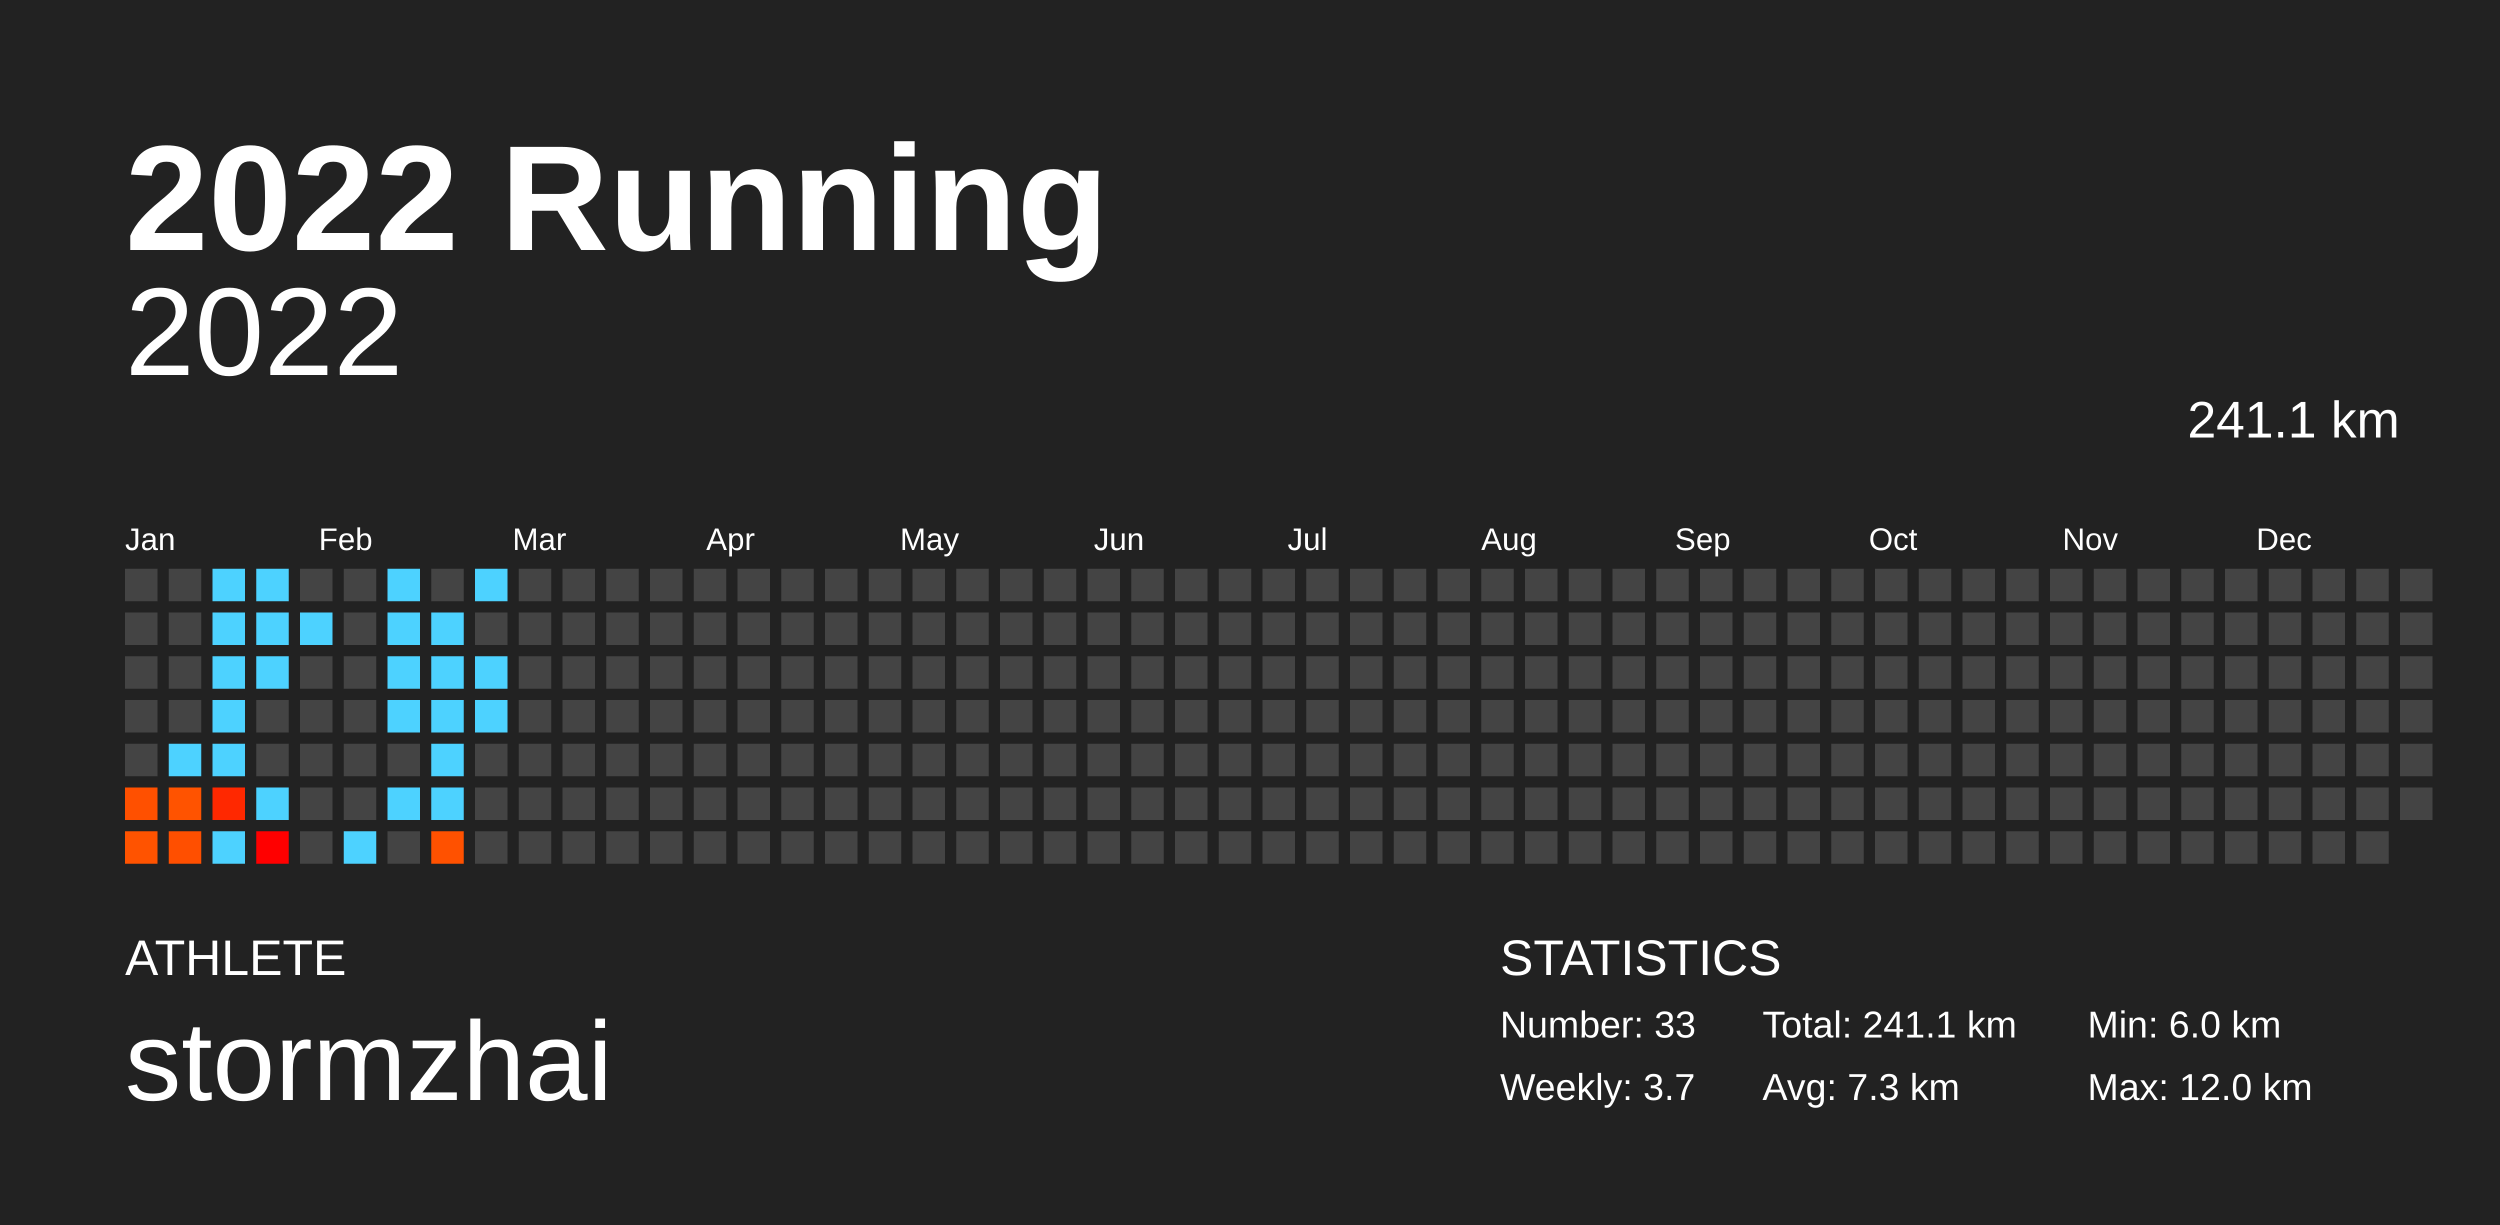
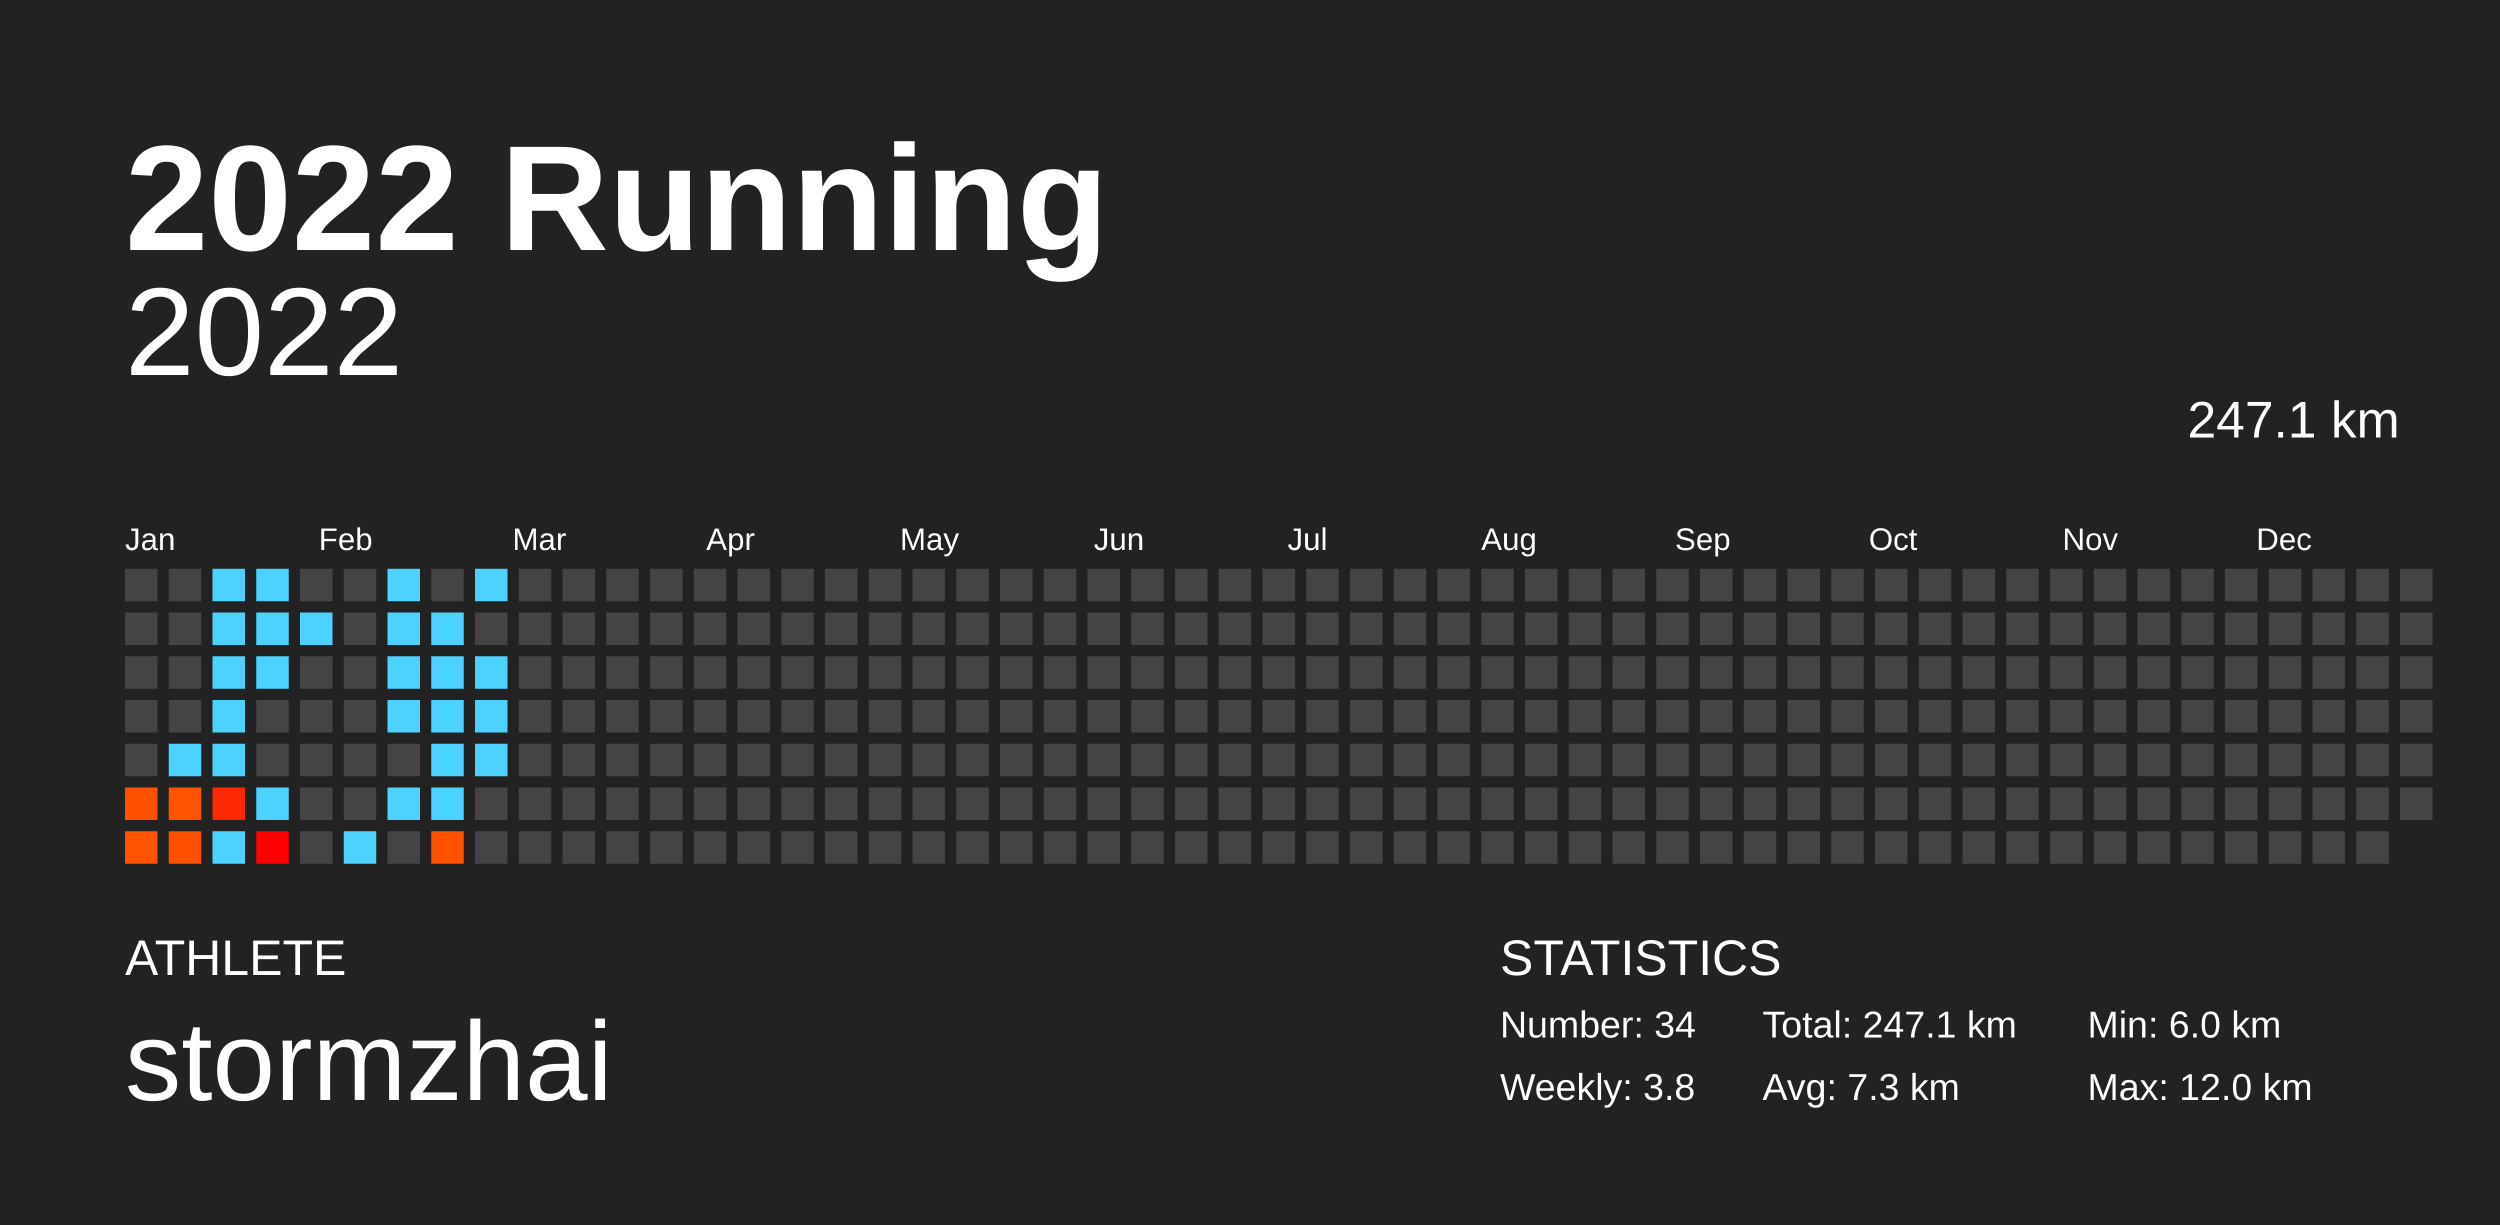
<svg xmlns="http://www.w3.org/2000/svg" baseProfile="full" height="98mm" version="1.1" viewBox="0,0,200,98" width="200mm">
  <defs />
  <rect fill="#222222" height="98" width="200" x="0" y="0" />
  <text fill="#FFFFFF" style="font-size:12px; font-family:Arial; font-weight:bold;" x="10" y="20">2022 Running</text>
  <text fill="#FFFFFF" style="font-size:4px; font-family:Arial" x="10" y="78">ATHLETE</text>
  <text fill="#FFFFFF" style="font-size:9px; font-family:Arial" x="10" y="88">stormzhai</text>
  <text fill="#FFFFFF" style="font-size:4px; font-family:Arial" x="120" y="78">STATISTICS</text>
-   <text fill="#FFFFFF" style="font-size:3px; font-family:Arial" x="120" y="83">Number: 33</text>
-   <text fill="#FFFFFF" style="font-size:3px; font-family:Arial" x="120" y="88">Weekly: 3.7</text>
-   <text fill="#FFFFFF" style="font-size:3px; font-family:Arial" x="141" y="83">Total: 241.1 km</text>
+   <text fill="#FFFFFF" style="font-size:3px; font-family:Arial" x="120" y="83">Number: 34</text>
+   <text fill="#FFFFFF" style="font-size:3px; font-family:Arial" x="120" y="88">Weekly: 3.8</text>
+   <text fill="#FFFFFF" style="font-size:3px; font-family:Arial" x="141" y="83">Total: 247.1 km</text>
  <text fill="#FFFFFF" style="font-size:3px; font-family:Arial" x="141" y="88">Avg: 7.3 km</text>
  <text fill="#FFFFFF" style="font-size:3px; font-family:Arial" x="167" y="83">Min: 6.0 km</text>
  <text fill="#FFFFFF" style="font-size:3px; font-family:Arial" x="167" y="88">Max: 12.0 km</text>
  <text alignment-baseline="hanging" fill="#FFFFFF" style="font-size:10.0px; font-family:Arial;" x="10" y="30">2022</text>
-   <text alignment-baseline="hanging" fill="#FFFFFF" style="font-size:4.125px; font-family:Arial;" x="175" y="35">241.1 km</text>
+   <text alignment-baseline="hanging" fill="#FFFFFF" style="font-size:4.125px; font-family:Arial;" x="175" y="35">247.1 km</text>
  <text fill="#FFFFFF" style="font-size:2.5px; font-family:Arial" x="10.0" y="44">Jan</text>
  <text fill="#FFFFFF" style="font-size:2.5px; font-family:Arial" x="25.5" y="44">Feb</text>
  <text fill="#FFFFFF" style="font-size:2.5px; font-family:Arial" x="41.0" y="44">Mar</text>
  <text fill="#FFFFFF" style="font-size:2.5px; font-family:Arial" x="56.5" y="44">Apr</text>
  <text fill="#FFFFFF" style="font-size:2.5px; font-family:Arial" x="72.0" y="44">May</text>
  <text fill="#FFFFFF" style="font-size:2.5px; font-family:Arial" x="87.5" y="44">Jun</text>
  <text fill="#FFFFFF" style="font-size:2.5px; font-family:Arial" x="103.0" y="44">Jul</text>
  <text fill="#FFFFFF" style="font-size:2.5px; font-family:Arial" x="118.5" y="44">Aug</text>
  <text fill="#FFFFFF" style="font-size:2.5px; font-family:Arial" x="134.0" y="44">Sep</text>
  <text fill="#FFFFFF" style="font-size:2.5px; font-family:Arial" x="149.5" y="44">Oct</text>
  <text fill="#FFFFFF" style="font-size:2.5px; font-family:Arial" x="165.0" y="44">Nov</text>
  <text fill="#FFFFFF" style="font-size:2.5px; font-family:Arial" x="180.5" y="44">Dec</text>
  <rect fill="#444444" height="2.6" width="2.6" x="10.0" y="45.5" />
  <rect fill="#444444" height="2.6" width="2.6" x="10.0" y="49.0" />
  <rect fill="#444444" height="2.6" width="2.6" x="10.0" y="52.5" />
  <rect fill="#444444" height="2.6" width="2.6" x="10.0" y="56.0" />
  <rect fill="#444444" height="2.6" width="2.6" x="10.0" y="59.5" />
  <rect fill="#ff5000" height="2.6" width="2.6" x="10.0" y="63.0" />
  <rect fill="#ff5300" height="2.6" width="2.6" x="10.0" y="66.5" />
  <rect fill="#444444" height="2.6" width="2.6" x="13.5" y="45.5" />
  <rect fill="#444444" height="2.6" width="2.6" x="13.5" y="49.0" />
  <rect fill="#444444" height="2.6" width="2.6" x="13.5" y="52.5" />
  <rect fill="#444444" height="2.6" width="2.6" x="13.5" y="56.0" />
  <rect fill="#4dd2ff" height="2.6" width="2.6" x="13.5" y="59.5" />
  <rect fill="#ff5300" height="2.6" width="2.6" x="13.5" y="63.0" />
  <rect fill="#ff4f00" height="2.6" width="2.6" x="13.5" y="66.5" />
  <rect fill="#4dd2ff" height="2.6" width="2.6" x="17.0" y="45.5" />
  <rect fill="#4dd2ff" height="2.6" width="2.6" x="17.0" y="49.0" />
  <rect fill="#4dd2ff" height="2.6" width="2.6" x="17.0" y="52.5" />
  <rect fill="#4dd2ff" height="2.6" width="2.6" x="17.0" y="56.0" />
  <rect fill="#4dd2ff" height="2.6" width="2.6" x="17.0" y="59.5" />
  <rect fill="#ff2800" height="2.6" width="2.6" x="17.0" y="63.0" />
  <rect fill="#4dd2ff" height="2.6" width="2.6" x="17.0" y="66.5" />
  <rect fill="#4dd2ff" height="2.6" width="2.6" x="20.5" y="45.5" />
  <rect fill="#4dd2ff" height="2.6" width="2.6" x="20.5" y="49.0" />
  <rect fill="#4dd2ff" height="2.6" width="2.6" x="20.5" y="52.5" />
  <rect fill="#444444" height="2.6" width="2.6" x="20.5" y="56.0" />
  <rect fill="#444444" height="2.6" width="2.6" x="20.5" y="59.5" />
  <rect fill="#4dd2ff" height="2.6" width="2.6" x="20.5" y="63.0" />
  <rect fill="#ff0000" height="2.6" width="2.6" x="20.5" y="66.5" />
  <rect fill="#444444" height="2.6" width="2.6" x="24.0" y="45.5" />
  <rect fill="#4dd2ff" height="2.6" width="2.6" x="24.0" y="49.0" />
  <rect fill="#444444" height="2.6" width="2.6" x="24.0" y="52.5" />
  <rect fill="#444444" height="2.6" width="2.6" x="24.0" y="56.0" />
  <rect fill="#444444" height="2.6" width="2.6" x="24.0" y="59.5" />
  <rect fill="#444444" height="2.6" width="2.6" x="24.0" y="63.0" />
  <rect fill="#444444" height="2.6" width="2.6" x="24.0" y="66.5" />
  <rect fill="#444444" height="2.6" width="2.6" x="27.5" y="45.5" />
  <rect fill="#444444" height="2.6" width="2.6" x="27.5" y="49.0" />
  <rect fill="#444444" height="2.6" width="2.6" x="27.5" y="52.5" />
  <rect fill="#444444" height="2.6" width="2.6" x="27.5" y="56.0" />
  <rect fill="#444444" height="2.6" width="2.6" x="27.5" y="59.5" />
  <rect fill="#444444" height="2.6" width="2.6" x="27.5" y="63.0" />
  <rect fill="#4dd2ff" height="2.6" width="2.6" x="27.5" y="66.5" />
  <rect fill="#4dd2ff" height="2.6" width="2.6" x="31.0" y="45.5" />
  <rect fill="#4dd2ff" height="2.6" width="2.6" x="31.0" y="49.0" />
  <rect fill="#4dd2ff" height="2.6" width="2.6" x="31.0" y="52.5" />
  <rect fill="#4dd2ff" height="2.6" width="2.6" x="31.0" y="56.0" />
  <rect fill="#444444" height="2.6" width="2.6" x="31.0" y="59.5" />
  <rect fill="#4dd2ff" height="2.6" width="2.6" x="31.0" y="63.0" />
  <rect fill="#444444" height="2.6" width="2.6" x="31.0" y="66.5" />
  <rect fill="#444444" height="2.6" width="2.6" x="34.5" y="45.5" />
  <rect fill="#4dd2ff" height="2.6" width="2.6" x="34.5" y="49.0" />
  <rect fill="#4dd2ff" height="2.6" width="2.6" x="34.5" y="52.5" />
  <rect fill="#4dd2ff" height="2.6" width="2.6" x="34.5" y="56.0" />
  <rect fill="#4dd2ff" height="2.6" width="2.6" x="34.5" y="59.5" />
  <rect fill="#4dd2ff" height="2.6" width="2.6" x="34.5" y="63.0" />
  <rect fill="#ff5100" height="2.6" width="2.6" x="34.5" y="66.5" />
  <rect fill="#4dd2ff" height="2.6" width="2.6" x="38.0" y="45.5" />
  <rect fill="#444444" height="2.6" width="2.6" x="38.0" y="49.0" />
  <rect fill="#4dd2ff" height="2.6" width="2.6" x="38.0" y="52.5" />
  <rect fill="#4dd2ff" height="2.6" width="2.6" x="38.0" y="56.0" />
-   <rect fill="#444444" height="2.6" width="2.6" x="38.0" y="59.5" />
+   <rect fill="#4dd2ff" height="2.6" width="2.6" x="38.0" y="59.5" />
  <rect fill="#444444" height="2.6" width="2.6" x="38.0" y="63.0" />
  <rect fill="#444444" height="2.6" width="2.6" x="38.0" y="66.5" />
  <rect fill="#444444" height="2.6" width="2.6" x="41.5" y="45.5" />
  <rect fill="#444444" height="2.6" width="2.6" x="41.5" y="49.0" />
  <rect fill="#444444" height="2.6" width="2.6" x="41.5" y="52.5" />
  <rect fill="#444444" height="2.6" width="2.6" x="41.5" y="56.0" />
  <rect fill="#444444" height="2.6" width="2.6" x="41.5" y="59.5" />
  <rect fill="#444444" height="2.6" width="2.6" x="41.5" y="63.0" />
  <rect fill="#444444" height="2.6" width="2.6" x="41.5" y="66.5" />
  <rect fill="#444444" height="2.6" width="2.6" x="45.0" y="45.5" />
  <rect fill="#444444" height="2.6" width="2.6" x="45.0" y="49.0" />
  <rect fill="#444444" height="2.6" width="2.6" x="45.0" y="52.5" />
  <rect fill="#444444" height="2.6" width="2.6" x="45.0" y="56.0" />
  <rect fill="#444444" height="2.6" width="2.6" x="45.0" y="59.5" />
  <rect fill="#444444" height="2.6" width="2.6" x="45.0" y="63.0" />
  <rect fill="#444444" height="2.6" width="2.6" x="45.0" y="66.5" />
  <rect fill="#444444" height="2.6" width="2.6" x="48.5" y="45.5" />
  <rect fill="#444444" height="2.6" width="2.6" x="48.5" y="49.0" />
  <rect fill="#444444" height="2.6" width="2.6" x="48.5" y="52.5" />
  <rect fill="#444444" height="2.6" width="2.6" x="48.5" y="56.0" />
  <rect fill="#444444" height="2.6" width="2.6" x="48.5" y="59.5" />
  <rect fill="#444444" height="2.6" width="2.6" x="48.5" y="63.0" />
  <rect fill="#444444" height="2.6" width="2.6" x="48.5" y="66.5" />
  <rect fill="#444444" height="2.6" width="2.6" x="52.0" y="45.5" />
  <rect fill="#444444" height="2.6" width="2.6" x="52.0" y="49.0" />
  <rect fill="#444444" height="2.6" width="2.6" x="52.0" y="52.5" />
  <rect fill="#444444" height="2.6" width="2.6" x="52.0" y="56.0" />
  <rect fill="#444444" height="2.6" width="2.6" x="52.0" y="59.5" />
  <rect fill="#444444" height="2.6" width="2.6" x="52.0" y="63.0" />
  <rect fill="#444444" height="2.6" width="2.6" x="52.0" y="66.5" />
  <rect fill="#444444" height="2.6" width="2.6" x="55.5" y="45.5" />
  <rect fill="#444444" height="2.6" width="2.6" x="55.5" y="49.0" />
  <rect fill="#444444" height="2.6" width="2.6" x="55.5" y="52.5" />
  <rect fill="#444444" height="2.6" width="2.6" x="55.5" y="56.0" />
  <rect fill="#444444" height="2.6" width="2.6" x="55.5" y="59.5" />
  <rect fill="#444444" height="2.6" width="2.6" x="55.5" y="63.0" />
  <rect fill="#444444" height="2.6" width="2.6" x="55.5" y="66.5" />
  <rect fill="#444444" height="2.6" width="2.6" x="59.0" y="45.5" />
  <rect fill="#444444" height="2.6" width="2.6" x="59.0" y="49.0" />
  <rect fill="#444444" height="2.6" width="2.6" x="59.0" y="52.5" />
  <rect fill="#444444" height="2.6" width="2.6" x="59.0" y="56.0" />
  <rect fill="#444444" height="2.6" width="2.6" x="59.0" y="59.5" />
  <rect fill="#444444" height="2.6" width="2.6" x="59.0" y="63.0" />
  <rect fill="#444444" height="2.6" width="2.6" x="59.0" y="66.5" />
  <rect fill="#444444" height="2.6" width="2.6" x="62.5" y="45.5" />
  <rect fill="#444444" height="2.6" width="2.6" x="62.5" y="49.0" />
  <rect fill="#444444" height="2.6" width="2.6" x="62.5" y="52.5" />
  <rect fill="#444444" height="2.6" width="2.6" x="62.5" y="56.0" />
  <rect fill="#444444" height="2.6" width="2.6" x="62.5" y="59.5" />
  <rect fill="#444444" height="2.6" width="2.6" x="62.5" y="63.0" />
  <rect fill="#444444" height="2.6" width="2.6" x="62.5" y="66.5" />
  <rect fill="#444444" height="2.6" width="2.6" x="66.0" y="45.5" />
  <rect fill="#444444" height="2.6" width="2.6" x="66.0" y="49.0" />
  <rect fill="#444444" height="2.6" width="2.6" x="66.0" y="52.5" />
  <rect fill="#444444" height="2.6" width="2.6" x="66.0" y="56.0" />
  <rect fill="#444444" height="2.6" width="2.6" x="66.0" y="59.5" />
  <rect fill="#444444" height="2.6" width="2.6" x="66.0" y="63.0" />
  <rect fill="#444444" height="2.6" width="2.6" x="66.0" y="66.5" />
  <rect fill="#444444" height="2.6" width="2.6" x="69.5" y="45.5" />
  <rect fill="#444444" height="2.6" width="2.6" x="69.5" y="49.0" />
  <rect fill="#444444" height="2.6" width="2.6" x="69.5" y="52.5" />
  <rect fill="#444444" height="2.6" width="2.6" x="69.5" y="56.0" />
  <rect fill="#444444" height="2.6" width="2.6" x="69.5" y="59.5" />
  <rect fill="#444444" height="2.6" width="2.6" x="69.5" y="63.0" />
  <rect fill="#444444" height="2.6" width="2.6" x="69.5" y="66.5" />
  <rect fill="#444444" height="2.6" width="2.6" x="73.0" y="45.5" />
  <rect fill="#444444" height="2.6" width="2.6" x="73.0" y="49.0" />
  <rect fill="#444444" height="2.6" width="2.6" x="73.0" y="52.5" />
  <rect fill="#444444" height="2.6" width="2.6" x="73.0" y="56.0" />
  <rect fill="#444444" height="2.6" width="2.6" x="73.0" y="59.5" />
  <rect fill="#444444" height="2.6" width="2.6" x="73.0" y="63.0" />
  <rect fill="#444444" height="2.6" width="2.6" x="73.0" y="66.5" />
  <rect fill="#444444" height="2.6" width="2.6" x="76.5" y="45.5" />
  <rect fill="#444444" height="2.6" width="2.6" x="76.5" y="49.0" />
  <rect fill="#444444" height="2.6" width="2.6" x="76.5" y="52.5" />
  <rect fill="#444444" height="2.6" width="2.6" x="76.5" y="56.0" />
  <rect fill="#444444" height="2.6" width="2.6" x="76.5" y="59.5" />
  <rect fill="#444444" height="2.6" width="2.6" x="76.5" y="63.0" />
  <rect fill="#444444" height="2.6" width="2.6" x="76.5" y="66.5" />
  <rect fill="#444444" height="2.6" width="2.6" x="80.0" y="45.5" />
  <rect fill="#444444" height="2.6" width="2.6" x="80.0" y="49.0" />
  <rect fill="#444444" height="2.6" width="2.6" x="80.0" y="52.5" />
  <rect fill="#444444" height="2.6" width="2.6" x="80.0" y="56.0" />
  <rect fill="#444444" height="2.6" width="2.6" x="80.0" y="59.5" />
  <rect fill="#444444" height="2.6" width="2.6" x="80.0" y="63.0" />
  <rect fill="#444444" height="2.6" width="2.6" x="80.0" y="66.5" />
  <rect fill="#444444" height="2.6" width="2.6" x="83.5" y="45.5" />
  <rect fill="#444444" height="2.6" width="2.6" x="83.5" y="49.0" />
  <rect fill="#444444" height="2.6" width="2.6" x="83.5" y="52.5" />
  <rect fill="#444444" height="2.6" width="2.6" x="83.5" y="56.0" />
  <rect fill="#444444" height="2.6" width="2.6" x="83.5" y="59.5" />
  <rect fill="#444444" height="2.6" width="2.6" x="83.5" y="63.0" />
  <rect fill="#444444" height="2.6" width="2.6" x="83.5" y="66.5" />
  <rect fill="#444444" height="2.6" width="2.6" x="87.0" y="45.5" />
  <rect fill="#444444" height="2.6" width="2.6" x="87.0" y="49.0" />
  <rect fill="#444444" height="2.6" width="2.6" x="87.0" y="52.5" />
  <rect fill="#444444" height="2.6" width="2.6" x="87.0" y="56.0" />
  <rect fill="#444444" height="2.6" width="2.6" x="87.0" y="59.5" />
  <rect fill="#444444" height="2.6" width="2.6" x="87.0" y="63.0" />
  <rect fill="#444444" height="2.6" width="2.6" x="87.0" y="66.5" />
  <rect fill="#444444" height="2.6" width="2.6" x="90.5" y="45.5" />
  <rect fill="#444444" height="2.6" width="2.6" x="90.5" y="49.0" />
  <rect fill="#444444" height="2.6" width="2.6" x="90.5" y="52.5" />
  <rect fill="#444444" height="2.6" width="2.6" x="90.5" y="56.0" />
  <rect fill="#444444" height="2.6" width="2.6" x="90.5" y="59.5" />
  <rect fill="#444444" height="2.6" width="2.6" x="90.5" y="63.0" />
  <rect fill="#444444" height="2.6" width="2.6" x="90.5" y="66.5" />
  <rect fill="#444444" height="2.6" width="2.6" x="94.0" y="45.5" />
  <rect fill="#444444" height="2.6" width="2.6" x="94.0" y="49.0" />
  <rect fill="#444444" height="2.6" width="2.6" x="94.0" y="52.5" />
  <rect fill="#444444" height="2.6" width="2.6" x="94.0" y="56.0" />
  <rect fill="#444444" height="2.6" width="2.6" x="94.0" y="59.5" />
  <rect fill="#444444" height="2.6" width="2.6" x="94.0" y="63.0" />
  <rect fill="#444444" height="2.6" width="2.6" x="94.0" y="66.5" />
  <rect fill="#444444" height="2.6" width="2.6" x="97.5" y="45.5" />
  <rect fill="#444444" height="2.6" width="2.6" x="97.5" y="49.0" />
  <rect fill="#444444" height="2.6" width="2.6" x="97.5" y="52.5" />
  <rect fill="#444444" height="2.6" width="2.6" x="97.5" y="56.0" />
  <rect fill="#444444" height="2.6" width="2.6" x="97.5" y="59.5" />
  <rect fill="#444444" height="2.6" width="2.6" x="97.5" y="63.0" />
  <rect fill="#444444" height="2.6" width="2.6" x="97.5" y="66.5" />
  <rect fill="#444444" height="2.6" width="2.6" x="101.0" y="45.5" />
  <rect fill="#444444" height="2.6" width="2.6" x="101.0" y="49.0" />
  <rect fill="#444444" height="2.6" width="2.6" x="101.0" y="52.5" />
  <rect fill="#444444" height="2.6" width="2.6" x="101.0" y="56.0" />
  <rect fill="#444444" height="2.6" width="2.6" x="101.0" y="59.5" />
  <rect fill="#444444" height="2.6" width="2.6" x="101.0" y="63.0" />
  <rect fill="#444444" height="2.6" width="2.6" x="101.0" y="66.5" />
  <rect fill="#444444" height="2.6" width="2.6" x="104.5" y="45.5" />
  <rect fill="#444444" height="2.6" width="2.6" x="104.5" y="49.0" />
  <rect fill="#444444" height="2.6" width="2.6" x="104.5" y="52.5" />
  <rect fill="#444444" height="2.6" width="2.6" x="104.5" y="56.0" />
  <rect fill="#444444" height="2.6" width="2.6" x="104.5" y="59.5" />
  <rect fill="#444444" height="2.6" width="2.6" x="104.5" y="63.0" />
  <rect fill="#444444" height="2.6" width="2.6" x="104.5" y="66.5" />
  <rect fill="#444444" height="2.6" width="2.6" x="108.0" y="45.5" />
  <rect fill="#444444" height="2.6" width="2.6" x="108.0" y="49.0" />
  <rect fill="#444444" height="2.6" width="2.6" x="108.0" y="52.5" />
  <rect fill="#444444" height="2.6" width="2.6" x="108.0" y="56.0" />
  <rect fill="#444444" height="2.6" width="2.6" x="108.0" y="59.5" />
  <rect fill="#444444" height="2.6" width="2.6" x="108.0" y="63.0" />
  <rect fill="#444444" height="2.6" width="2.6" x="108.0" y="66.5" />
  <rect fill="#444444" height="2.6" width="2.6" x="111.5" y="45.5" />
  <rect fill="#444444" height="2.6" width="2.6" x="111.5" y="49.0" />
  <rect fill="#444444" height="2.6" width="2.6" x="111.5" y="52.5" />
  <rect fill="#444444" height="2.6" width="2.6" x="111.5" y="56.0" />
  <rect fill="#444444" height="2.6" width="2.6" x="111.5" y="59.5" />
  <rect fill="#444444" height="2.6" width="2.6" x="111.5" y="63.0" />
  <rect fill="#444444" height="2.6" width="2.6" x="111.5" y="66.5" />
  <rect fill="#444444" height="2.6" width="2.6" x="115.0" y="45.5" />
  <rect fill="#444444" height="2.6" width="2.6" x="115.0" y="49.0" />
  <rect fill="#444444" height="2.6" width="2.6" x="115.0" y="52.5" />
  <rect fill="#444444" height="2.6" width="2.6" x="115.0" y="56.0" />
  <rect fill="#444444" height="2.6" width="2.6" x="115.0" y="59.5" />
  <rect fill="#444444" height="2.6" width="2.6" x="115.0" y="63.0" />
  <rect fill="#444444" height="2.6" width="2.6" x="115.0" y="66.5" />
  <rect fill="#444444" height="2.6" width="2.6" x="118.5" y="45.5" />
  <rect fill="#444444" height="2.6" width="2.6" x="118.5" y="49.0" />
  <rect fill="#444444" height="2.6" width="2.6" x="118.5" y="52.5" />
  <rect fill="#444444" height="2.6" width="2.6" x="118.5" y="56.0" />
  <rect fill="#444444" height="2.6" width="2.6" x="118.5" y="59.5" />
  <rect fill="#444444" height="2.6" width="2.6" x="118.5" y="63.0" />
  <rect fill="#444444" height="2.6" width="2.6" x="118.5" y="66.5" />
  <rect fill="#444444" height="2.6" width="2.6" x="122.0" y="45.5" />
  <rect fill="#444444" height="2.6" width="2.6" x="122.0" y="49.0" />
  <rect fill="#444444" height="2.6" width="2.6" x="122.0" y="52.5" />
  <rect fill="#444444" height="2.6" width="2.6" x="122.0" y="56.0" />
  <rect fill="#444444" height="2.6" width="2.6" x="122.0" y="59.5" />
  <rect fill="#444444" height="2.6" width="2.6" x="122.0" y="63.0" />
  <rect fill="#444444" height="2.6" width="2.6" x="122.0" y="66.5" />
  <rect fill="#444444" height="2.6" width="2.6" x="125.5" y="45.5" />
  <rect fill="#444444" height="2.6" width="2.6" x="125.5" y="49.0" />
  <rect fill="#444444" height="2.6" width="2.6" x="125.5" y="52.5" />
  <rect fill="#444444" height="2.6" width="2.6" x="125.5" y="56.0" />
  <rect fill="#444444" height="2.6" width="2.6" x="125.5" y="59.5" />
  <rect fill="#444444" height="2.6" width="2.6" x="125.5" y="63.0" />
  <rect fill="#444444" height="2.6" width="2.6" x="125.5" y="66.5" />
  <rect fill="#444444" height="2.6" width="2.6" x="129.0" y="45.5" />
  <rect fill="#444444" height="2.6" width="2.6" x="129.0" y="49.0" />
  <rect fill="#444444" height="2.6" width="2.6" x="129.0" y="52.5" />
  <rect fill="#444444" height="2.6" width="2.6" x="129.0" y="56.0" />
  <rect fill="#444444" height="2.6" width="2.6" x="129.0" y="59.5" />
  <rect fill="#444444" height="2.6" width="2.6" x="129.0" y="63.0" />
  <rect fill="#444444" height="2.6" width="2.6" x="129.0" y="66.5" />
  <rect fill="#444444" height="2.6" width="2.6" x="132.5" y="45.5" />
  <rect fill="#444444" height="2.6" width="2.6" x="132.5" y="49.0" />
  <rect fill="#444444" height="2.6" width="2.6" x="132.5" y="52.5" />
  <rect fill="#444444" height="2.6" width="2.6" x="132.5" y="56.0" />
  <rect fill="#444444" height="2.6" width="2.6" x="132.5" y="59.5" />
  <rect fill="#444444" height="2.6" width="2.6" x="132.5" y="63.0" />
  <rect fill="#444444" height="2.6" width="2.6" x="132.5" y="66.5" />
  <rect fill="#444444" height="2.6" width="2.6" x="136.0" y="45.5" />
  <rect fill="#444444" height="2.6" width="2.6" x="136.0" y="49.0" />
  <rect fill="#444444" height="2.6" width="2.6" x="136.0" y="52.5" />
  <rect fill="#444444" height="2.6" width="2.6" x="136.0" y="56.0" />
  <rect fill="#444444" height="2.6" width="2.6" x="136.0" y="59.5" />
  <rect fill="#444444" height="2.6" width="2.6" x="136.0" y="63.0" />
  <rect fill="#444444" height="2.6" width="2.6" x="136.0" y="66.5" />
  <rect fill="#444444" height="2.6" width="2.6" x="139.5" y="45.5" />
  <rect fill="#444444" height="2.6" width="2.6" x="139.5" y="49.0" />
  <rect fill="#444444" height="2.6" width="2.6" x="139.5" y="52.5" />
  <rect fill="#444444" height="2.6" width="2.6" x="139.5" y="56.0" />
  <rect fill="#444444" height="2.6" width="2.6" x="139.5" y="59.5" />
  <rect fill="#444444" height="2.6" width="2.6" x="139.5" y="63.0" />
  <rect fill="#444444" height="2.6" width="2.6" x="139.5" y="66.5" />
  <rect fill="#444444" height="2.6" width="2.6" x="143.0" y="45.5" />
  <rect fill="#444444" height="2.6" width="2.6" x="143.0" y="49.0" />
  <rect fill="#444444" height="2.6" width="2.6" x="143.0" y="52.5" />
  <rect fill="#444444" height="2.6" width="2.6" x="143.0" y="56.0" />
  <rect fill="#444444" height="2.6" width="2.6" x="143.0" y="59.5" />
  <rect fill="#444444" height="2.6" width="2.6" x="143.0" y="63.0" />
  <rect fill="#444444" height="2.6" width="2.6" x="143.0" y="66.5" />
  <rect fill="#444444" height="2.6" width="2.6" x="146.5" y="45.5" />
  <rect fill="#444444" height="2.6" width="2.6" x="146.5" y="49.0" />
  <rect fill="#444444" height="2.6" width="2.6" x="146.5" y="52.5" />
  <rect fill="#444444" height="2.6" width="2.6" x="146.5" y="56.0" />
  <rect fill="#444444" height="2.6" width="2.6" x="146.5" y="59.5" />
  <rect fill="#444444" height="2.6" width="2.6" x="146.5" y="63.0" />
  <rect fill="#444444" height="2.6" width="2.6" x="146.5" y="66.5" />
  <rect fill="#444444" height="2.6" width="2.6" x="150.0" y="45.5" />
  <rect fill="#444444" height="2.6" width="2.6" x="150.0" y="49.0" />
  <rect fill="#444444" height="2.6" width="2.6" x="150.0" y="52.5" />
  <rect fill="#444444" height="2.6" width="2.6" x="150.0" y="56.0" />
  <rect fill="#444444" height="2.6" width="2.6" x="150.0" y="59.5" />
  <rect fill="#444444" height="2.6" width="2.6" x="150.0" y="63.0" />
  <rect fill="#444444" height="2.6" width="2.6" x="150.0" y="66.5" />
  <rect fill="#444444" height="2.6" width="2.6" x="153.5" y="45.5" />
  <rect fill="#444444" height="2.6" width="2.6" x="153.5" y="49.0" />
  <rect fill="#444444" height="2.6" width="2.6" x="153.5" y="52.5" />
  <rect fill="#444444" height="2.6" width="2.6" x="153.5" y="56.0" />
  <rect fill="#444444" height="2.6" width="2.6" x="153.5" y="59.5" />
  <rect fill="#444444" height="2.6" width="2.6" x="153.5" y="63.0" />
  <rect fill="#444444" height="2.6" width="2.6" x="153.5" y="66.5" />
  <rect fill="#444444" height="2.6" width="2.6" x="157.0" y="45.5" />
  <rect fill="#444444" height="2.6" width="2.6" x="157.0" y="49.0" />
  <rect fill="#444444" height="2.6" width="2.6" x="157.0" y="52.5" />
  <rect fill="#444444" height="2.6" width="2.6" x="157.0" y="56.0" />
  <rect fill="#444444" height="2.6" width="2.6" x="157.0" y="59.5" />
  <rect fill="#444444" height="2.6" width="2.6" x="157.0" y="63.0" />
  <rect fill="#444444" height="2.6" width="2.6" x="157.0" y="66.5" />
  <rect fill="#444444" height="2.6" width="2.6" x="160.5" y="45.5" />
  <rect fill="#444444" height="2.6" width="2.6" x="160.5" y="49.0" />
  <rect fill="#444444" height="2.6" width="2.6" x="160.5" y="52.5" />
  <rect fill="#444444" height="2.6" width="2.6" x="160.5" y="56.0" />
  <rect fill="#444444" height="2.6" width="2.6" x="160.5" y="59.5" />
  <rect fill="#444444" height="2.6" width="2.6" x="160.5" y="63.0" />
  <rect fill="#444444" height="2.6" width="2.6" x="160.5" y="66.5" />
  <rect fill="#444444" height="2.6" width="2.6" x="164.0" y="45.5" />
  <rect fill="#444444" height="2.6" width="2.6" x="164.0" y="49.0" />
  <rect fill="#444444" height="2.6" width="2.6" x="164.0" y="52.5" />
  <rect fill="#444444" height="2.6" width="2.6" x="164.0" y="56.0" />
  <rect fill="#444444" height="2.6" width="2.6" x="164.0" y="59.5" />
  <rect fill="#444444" height="2.6" width="2.6" x="164.0" y="63.0" />
  <rect fill="#444444" height="2.6" width="2.6" x="164.0" y="66.5" />
  <rect fill="#444444" height="2.6" width="2.6" x="167.5" y="45.5" />
  <rect fill="#444444" height="2.6" width="2.6" x="167.5" y="49.0" />
  <rect fill="#444444" height="2.6" width="2.6" x="167.5" y="52.5" />
  <rect fill="#444444" height="2.6" width="2.6" x="167.5" y="56.0" />
  <rect fill="#444444" height="2.6" width="2.6" x="167.5" y="59.5" />
  <rect fill="#444444" height="2.6" width="2.6" x="167.5" y="63.0" />
  <rect fill="#444444" height="2.6" width="2.6" x="167.5" y="66.5" />
  <rect fill="#444444" height="2.6" width="2.6" x="171.0" y="45.5" />
  <rect fill="#444444" height="2.6" width="2.6" x="171.0" y="49.0" />
  <rect fill="#444444" height="2.6" width="2.6" x="171.0" y="52.5" />
  <rect fill="#444444" height="2.6" width="2.6" x="171.0" y="56.0" />
  <rect fill="#444444" height="2.6" width="2.6" x="171.0" y="59.5" />
  <rect fill="#444444" height="2.6" width="2.6" x="171.0" y="63.0" />
  <rect fill="#444444" height="2.6" width="2.6" x="171.0" y="66.5" />
  <rect fill="#444444" height="2.6" width="2.6" x="174.5" y="45.5" />
  <rect fill="#444444" height="2.6" width="2.6" x="174.5" y="49.0" />
  <rect fill="#444444" height="2.6" width="2.6" x="174.5" y="52.5" />
  <rect fill="#444444" height="2.6" width="2.6" x="174.5" y="56.0" />
  <rect fill="#444444" height="2.6" width="2.6" x="174.5" y="59.5" />
  <rect fill="#444444" height="2.6" width="2.6" x="174.5" y="63.0" />
  <rect fill="#444444" height="2.6" width="2.6" x="174.5" y="66.5" />
  <rect fill="#444444" height="2.6" width="2.6" x="178.0" y="45.5" />
  <rect fill="#444444" height="2.6" width="2.6" x="178.0" y="49.0" />
  <rect fill="#444444" height="2.6" width="2.6" x="178.0" y="52.5" />
  <rect fill="#444444" height="2.6" width="2.6" x="178.0" y="56.0" />
  <rect fill="#444444" height="2.6" width="2.6" x="178.0" y="59.5" />
  <rect fill="#444444" height="2.6" width="2.6" x="178.0" y="63.0" />
  <rect fill="#444444" height="2.6" width="2.6" x="178.0" y="66.5" />
  <rect fill="#444444" height="2.6" width="2.6" x="181.5" y="45.5" />
  <rect fill="#444444" height="2.6" width="2.6" x="181.5" y="49.0" />
  <rect fill="#444444" height="2.6" width="2.6" x="181.5" y="52.5" />
  <rect fill="#444444" height="2.6" width="2.6" x="181.5" y="56.0" />
  <rect fill="#444444" height="2.6" width="2.6" x="181.5" y="59.5" />
  <rect fill="#444444" height="2.6" width="2.6" x="181.5" y="63.0" />
  <rect fill="#444444" height="2.6" width="2.6" x="181.5" y="66.5" />
  <rect fill="#444444" height="2.6" width="2.6" x="185.0" y="45.5" />
  <rect fill="#444444" height="2.6" width="2.6" x="185.0" y="49.0" />
  <rect fill="#444444" height="2.6" width="2.6" x="185.0" y="52.5" />
  <rect fill="#444444" height="2.6" width="2.6" x="185.0" y="56.0" />
  <rect fill="#444444" height="2.6" width="2.6" x="185.0" y="59.5" />
  <rect fill="#444444" height="2.6" width="2.6" x="185.0" y="63.0" />
  <rect fill="#444444" height="2.6" width="2.6" x="185.0" y="66.5" />
  <rect fill="#444444" height="2.6" width="2.6" x="188.5" y="45.5" />
  <rect fill="#444444" height="2.6" width="2.6" x="188.5" y="49.0" />
  <rect fill="#444444" height="2.6" width="2.6" x="188.5" y="52.5" />
  <rect fill="#444444" height="2.6" width="2.6" x="188.5" y="56.0" />
  <rect fill="#444444" height="2.6" width="2.6" x="188.5" y="59.5" />
  <rect fill="#444444" height="2.6" width="2.6" x="188.5" y="63.0" />
  <rect fill="#444444" height="2.6" width="2.6" x="188.5" y="66.5" />
  <rect fill="#444444" height="2.6" width="2.6" x="192.0" y="45.5" />
  <rect fill="#444444" height="2.6" width="2.6" x="192.0" y="49.0" />
  <rect fill="#444444" height="2.6" width="2.6" x="192.0" y="52.5" />
  <rect fill="#444444" height="2.6" width="2.6" x="192.0" y="56.0" />
  <rect fill="#444444" height="2.6" width="2.6" x="192.0" y="59.5" />
  <rect fill="#444444" height="2.6" width="2.6" x="192.0" y="63.0" />
</svg>
